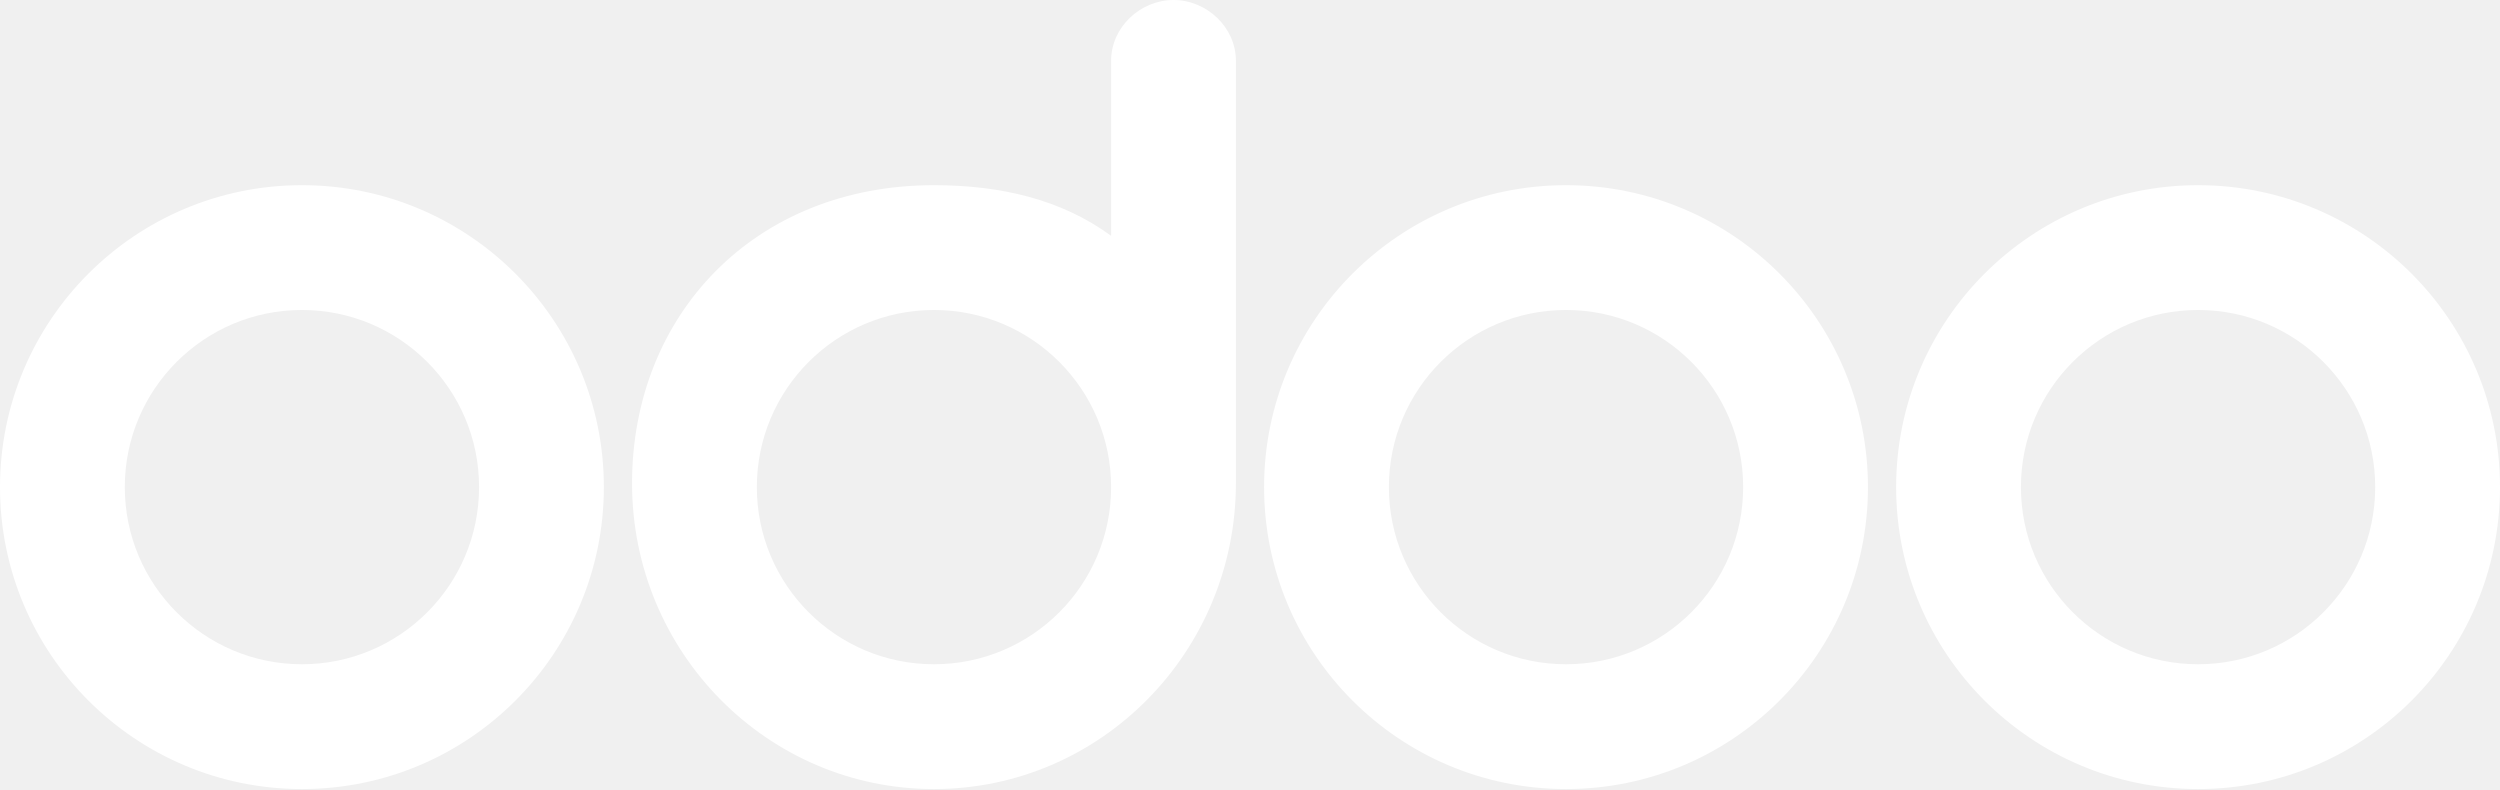
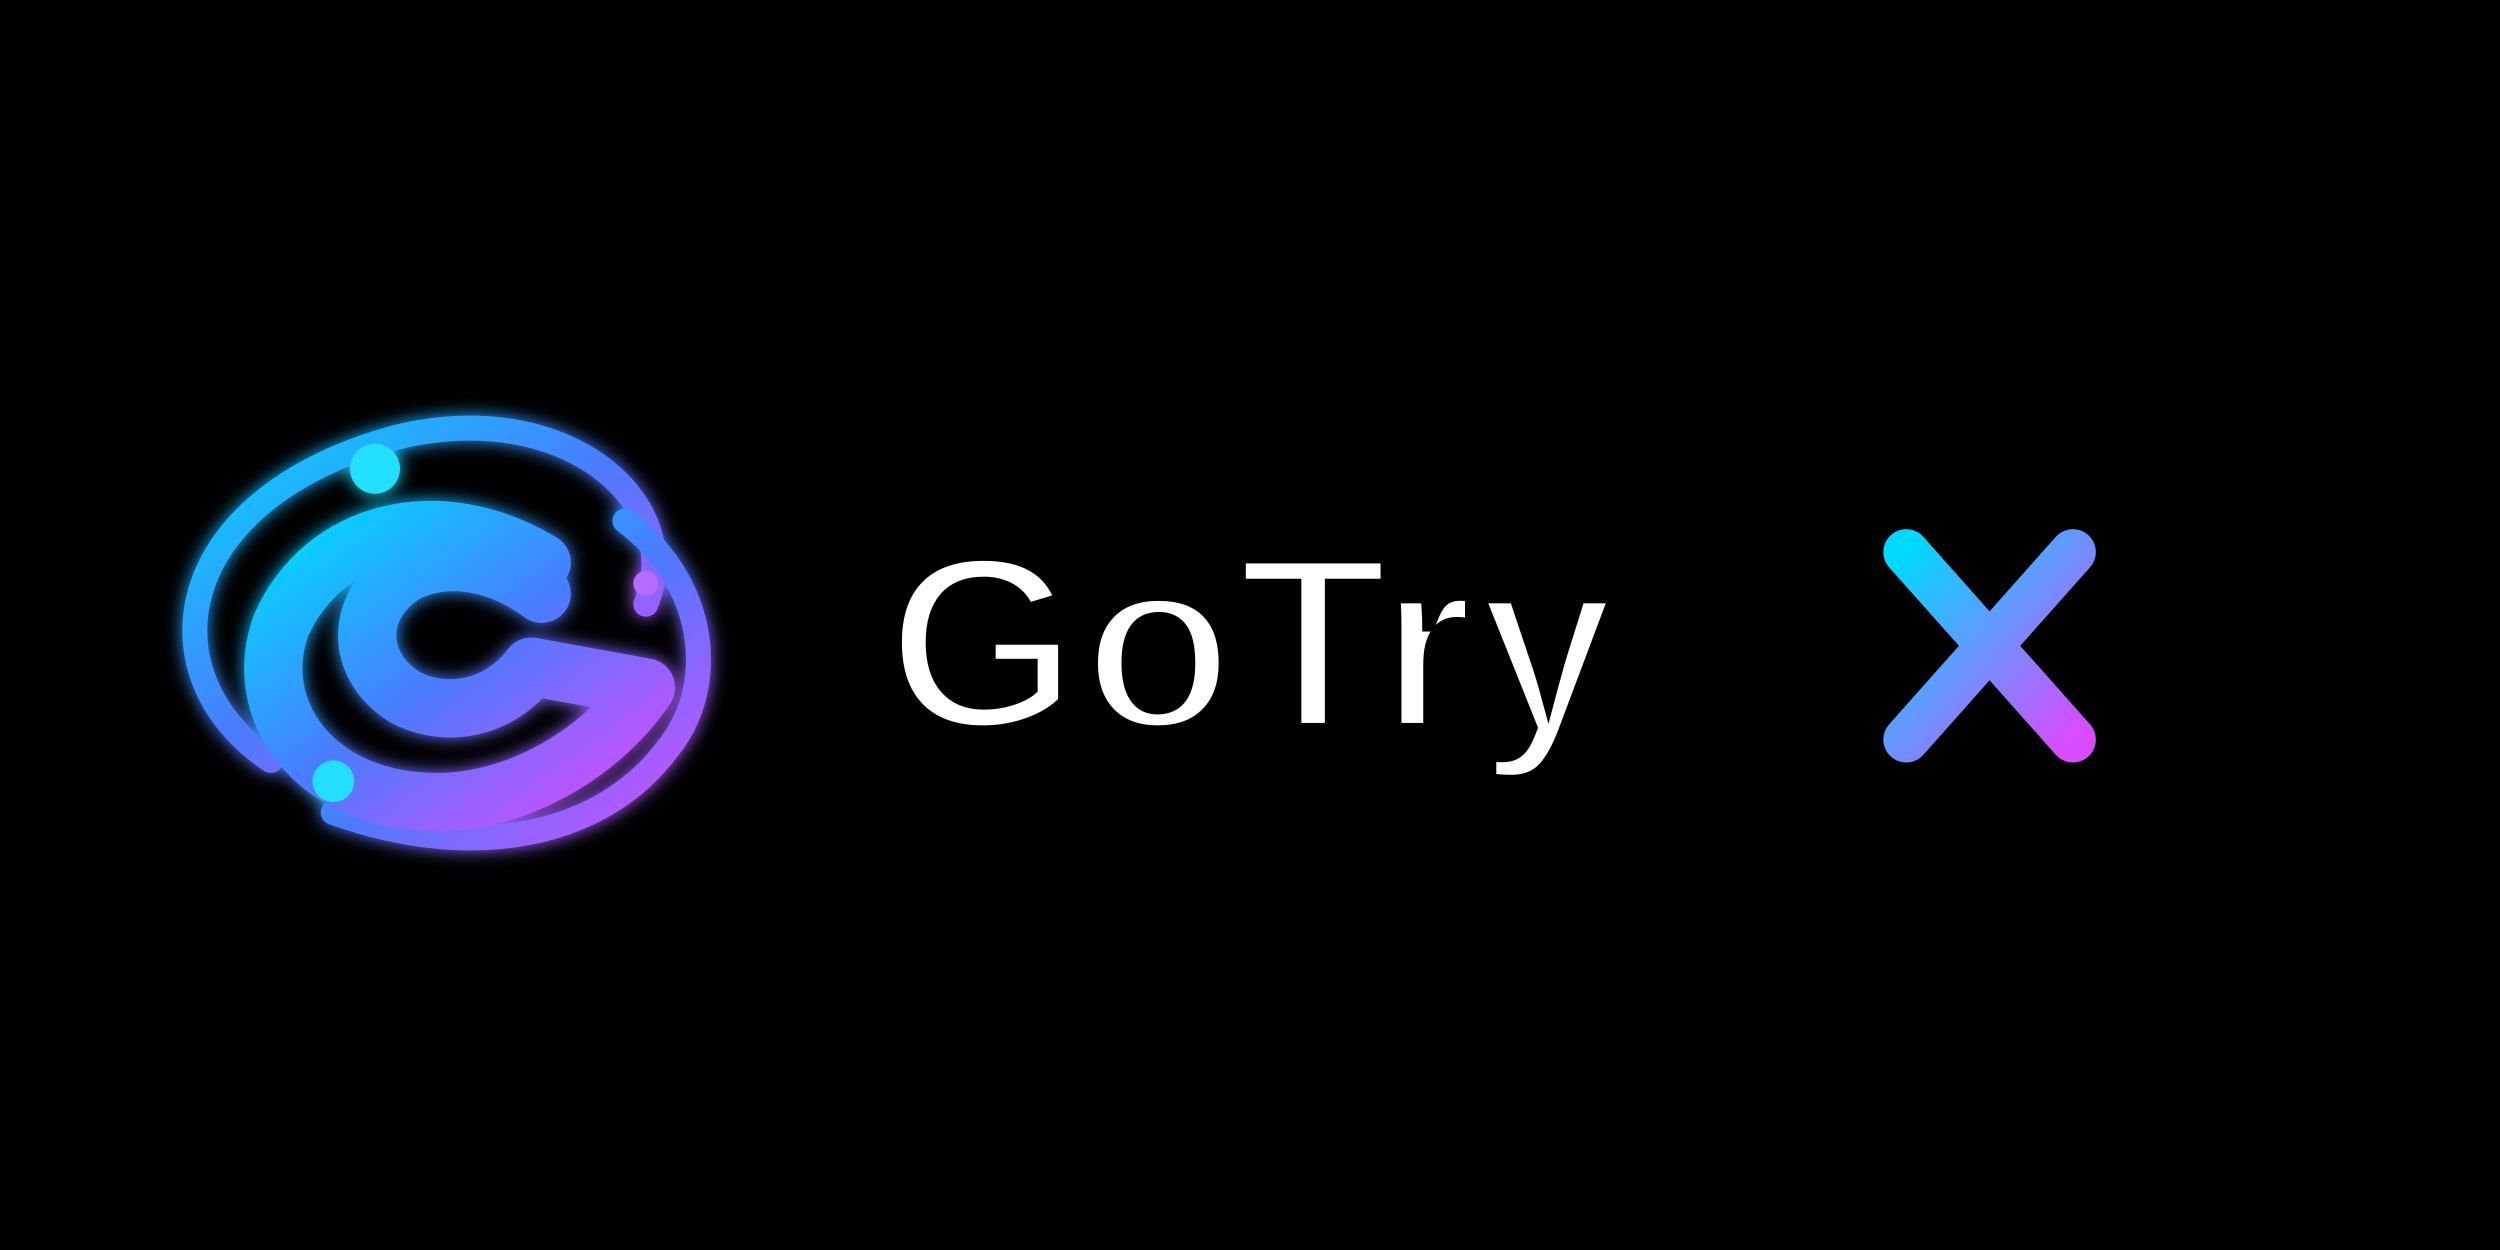
- <svg xmlns="http://www.w3.org/2000/svg" width="621px" height="196px" viewBox="0 0 621 196" version="1.1">
-   <g stroke="none" stroke-width="1" fill="none" fill-rule="evenodd">
-     <g id="odoo_logo" fill-rule="nonzero">
-       <path d="M546,196 C504.579,196 471,162.421 471,121 C471,79.579 504.579,46 546,46 C587.421,46 621,79.579 621,121 C621,162.421 587.421,196 546,196 Z M546,165 C570.3,165 590,145.3 590,121 C590,96.7 570.3,77 546,77 C521.7,77 502,96.7 502,121 C502,145.3 521.7,165 546,165 Z M389,196 C347.579,196 314,162.421 314,121 C314,79.579 347.579,46 389,46 C430.421,46 464,79.579 464,121 C464,162.421 430.421,196 389,196 Z M389,165 C413.3,165 433,145.3 433,121 C433,96.7 413.3,77 389,77 C364.7,77 345,96.7 345,121 C345,145.3 364.7,165 389,165 Z M307,120 C307,161.935 273.408,196 231.991,196 C190.575,196 157,162.005 157,120.07 C157,78.134 187.5,46 231.991,46 C248.433,46 263.638,49.496 275.998,58.58 L276,15.09 C276,6.756 283.27,0 291.5,0 C299.728,0 307,6.762 307,15.09 L307,120 Z M232,165 C256.3,165 276,145.3 276,121 C276,96.7 256.3,77 232,77 C207.7,77 188,96.7 188,121 C188,145.3 207.7,165 232,165 Z" fill="#FFFFFF" />
-       <path d="M75,196 C33.579,196 0,162.421 0,121 C0,79.579 33.579,46 75,46 C116.421,46 150,79.579 150,121 C150,162.421 116.421,196 75,196 Z M75,165 C99.3,165 119,145.3 119,121 C119,96.7 99.3,77 75,77 C50.7,77 31,96.7 31,121 C31,145.3 50.7,165 75,165 Z" fill="#FFFFFF" />
+ <svg xmlns="http://www.w3.org/2000/svg" width="2400" height="1200" viewBox="0 0 2400 1200">
+   <defs>
+     <linearGradient id="grad1" x1="0%" y1="0%" x2="100%" y2="100%">
+       <stop offset="0%" stop-color="#00D9FF" />
+       <stop offset="50%" stop-color="#4B7BFF" />
+       <stop offset="100%" stop-color="#D94BFF" />
+     </linearGradient>
+     <linearGradient id="gradX" x1="0%" y1="0%" x2="100%" y2="100%">
+       <stop offset="0%" stop-color="#00D9FF" />
+       <stop offset="100%" stop-color="#D94BFF" />
+     </linearGradient>
+     <filter id="glow">
+       <feGaussianBlur stdDeviation="8" result="coloredBlur" />
+       <feMerge>
+         <feMergeNode in="coloredBlur" />
+         <feMergeNode in="SourceGraphic" />
+       </feMerge>
+     </filter>
+   </defs>
+   <rect width="100%" height="100%" fill="#000000" />
+   <g transform="translate(300,600)" filter="url(#glow)">
+     <path d="M-40 130              C-160 50,-140 -120,80 -180              C240 -220,360 -120,320 -20" fill="none" stroke="url(#grad1)" stroke-width="24" stroke-linecap="round" />
+     <path d="M20 180              C160 230,280 200,340 120              C390 60,380 -40,300 -100" fill="none" stroke="url(#grad1)" stroke-width="24" stroke-linecap="round" />
+     <path d="M220 -60              C120 -120,10 -90,-30 0              C-60 80,0 170,120 170              C200 170,280 120,320 60              L210 40              C180 80,130 90,90 70              C40 40,40 -20,90 -50              C130 -70,180 -60,220 -30" fill="none" stroke="url(#grad1)" stroke-width="56" stroke-linecap="round" stroke-linejoin="round" />
+     <circle cx="60" cy="-150" r="24" fill="#24DFFF" />
+     <circle cx="20" cy="150" r="20" fill="#24DFFF" />
+     <circle cx="320" cy="-40" r="12" fill="#B76CFF" />
+   </g>
+   <g transform="translate(850,700)">
+     <text x="0" y="0" font-family="Arial Black, Arial, sans-serif" font-size="240" font-weight="900" fill="#FFFFFF" stroke="#000000" stroke-width="12" letter-spacing="2">
+       GoTry
+     </text>
+     <g transform="translate(980,-170)">
+       <path d="M0 0 L160 180" stroke="url(#gradX)" stroke-width="44" stroke-linecap="round" />
+       <path d="M160 0 L0 180" stroke="url(#gradX)" stroke-width="44" stroke-linecap="round" />
    </g>
  </g>
</svg>
